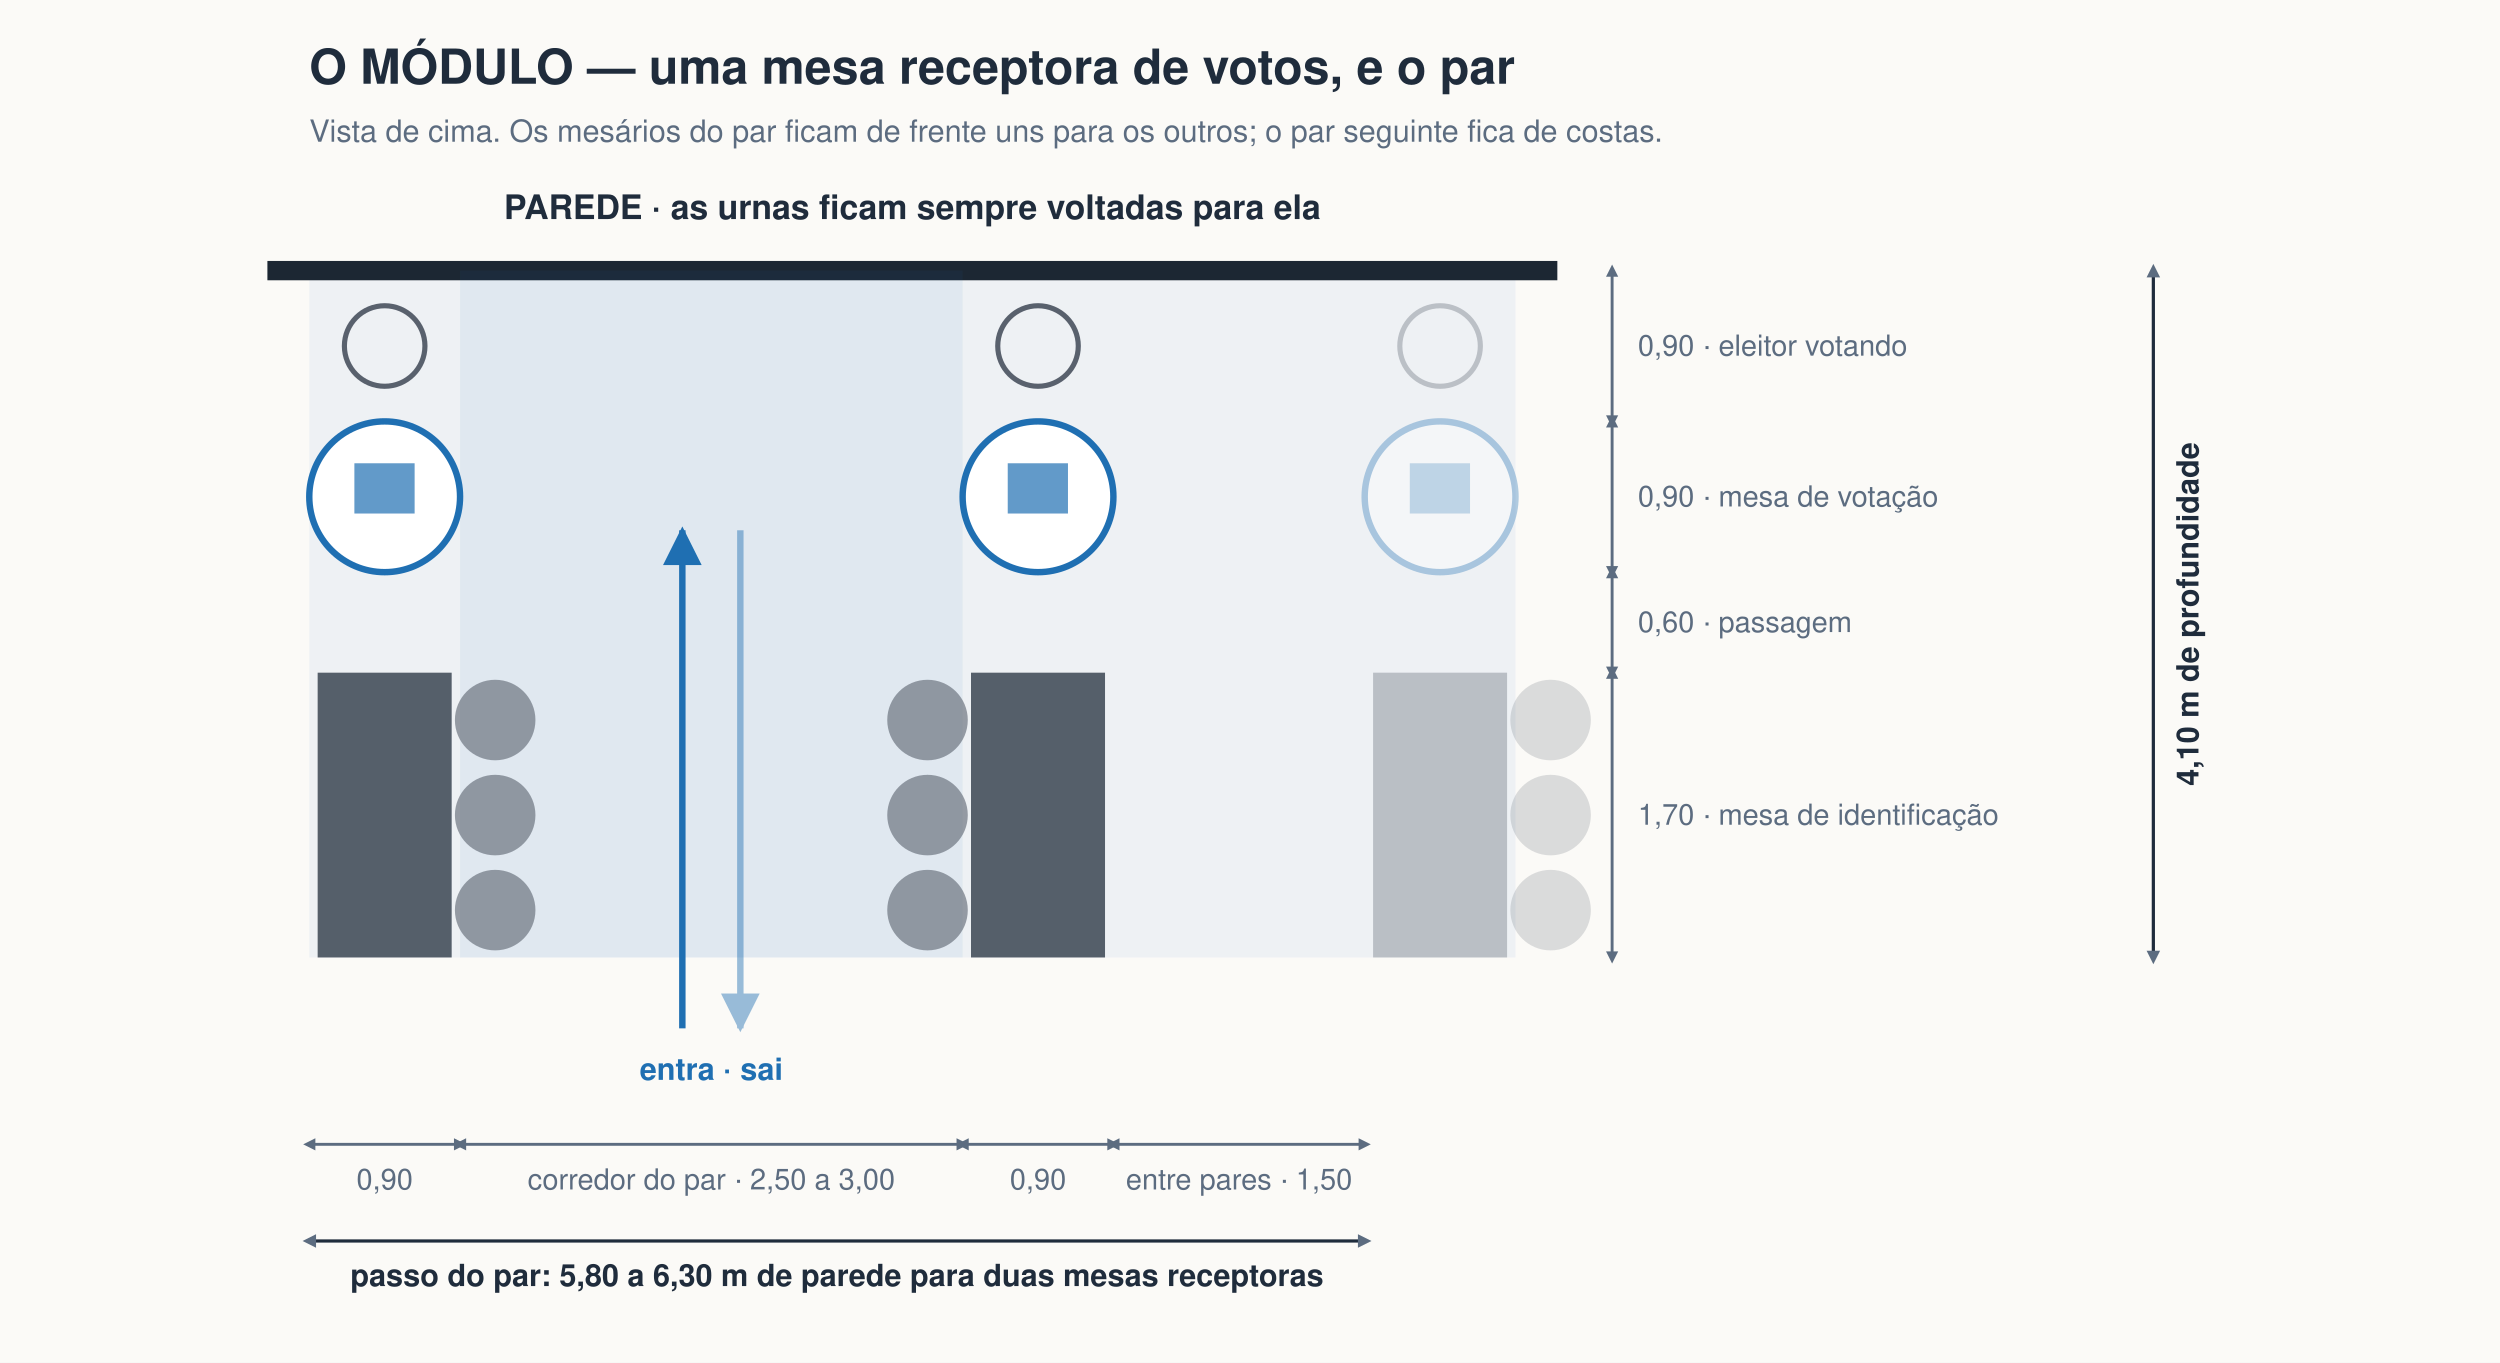
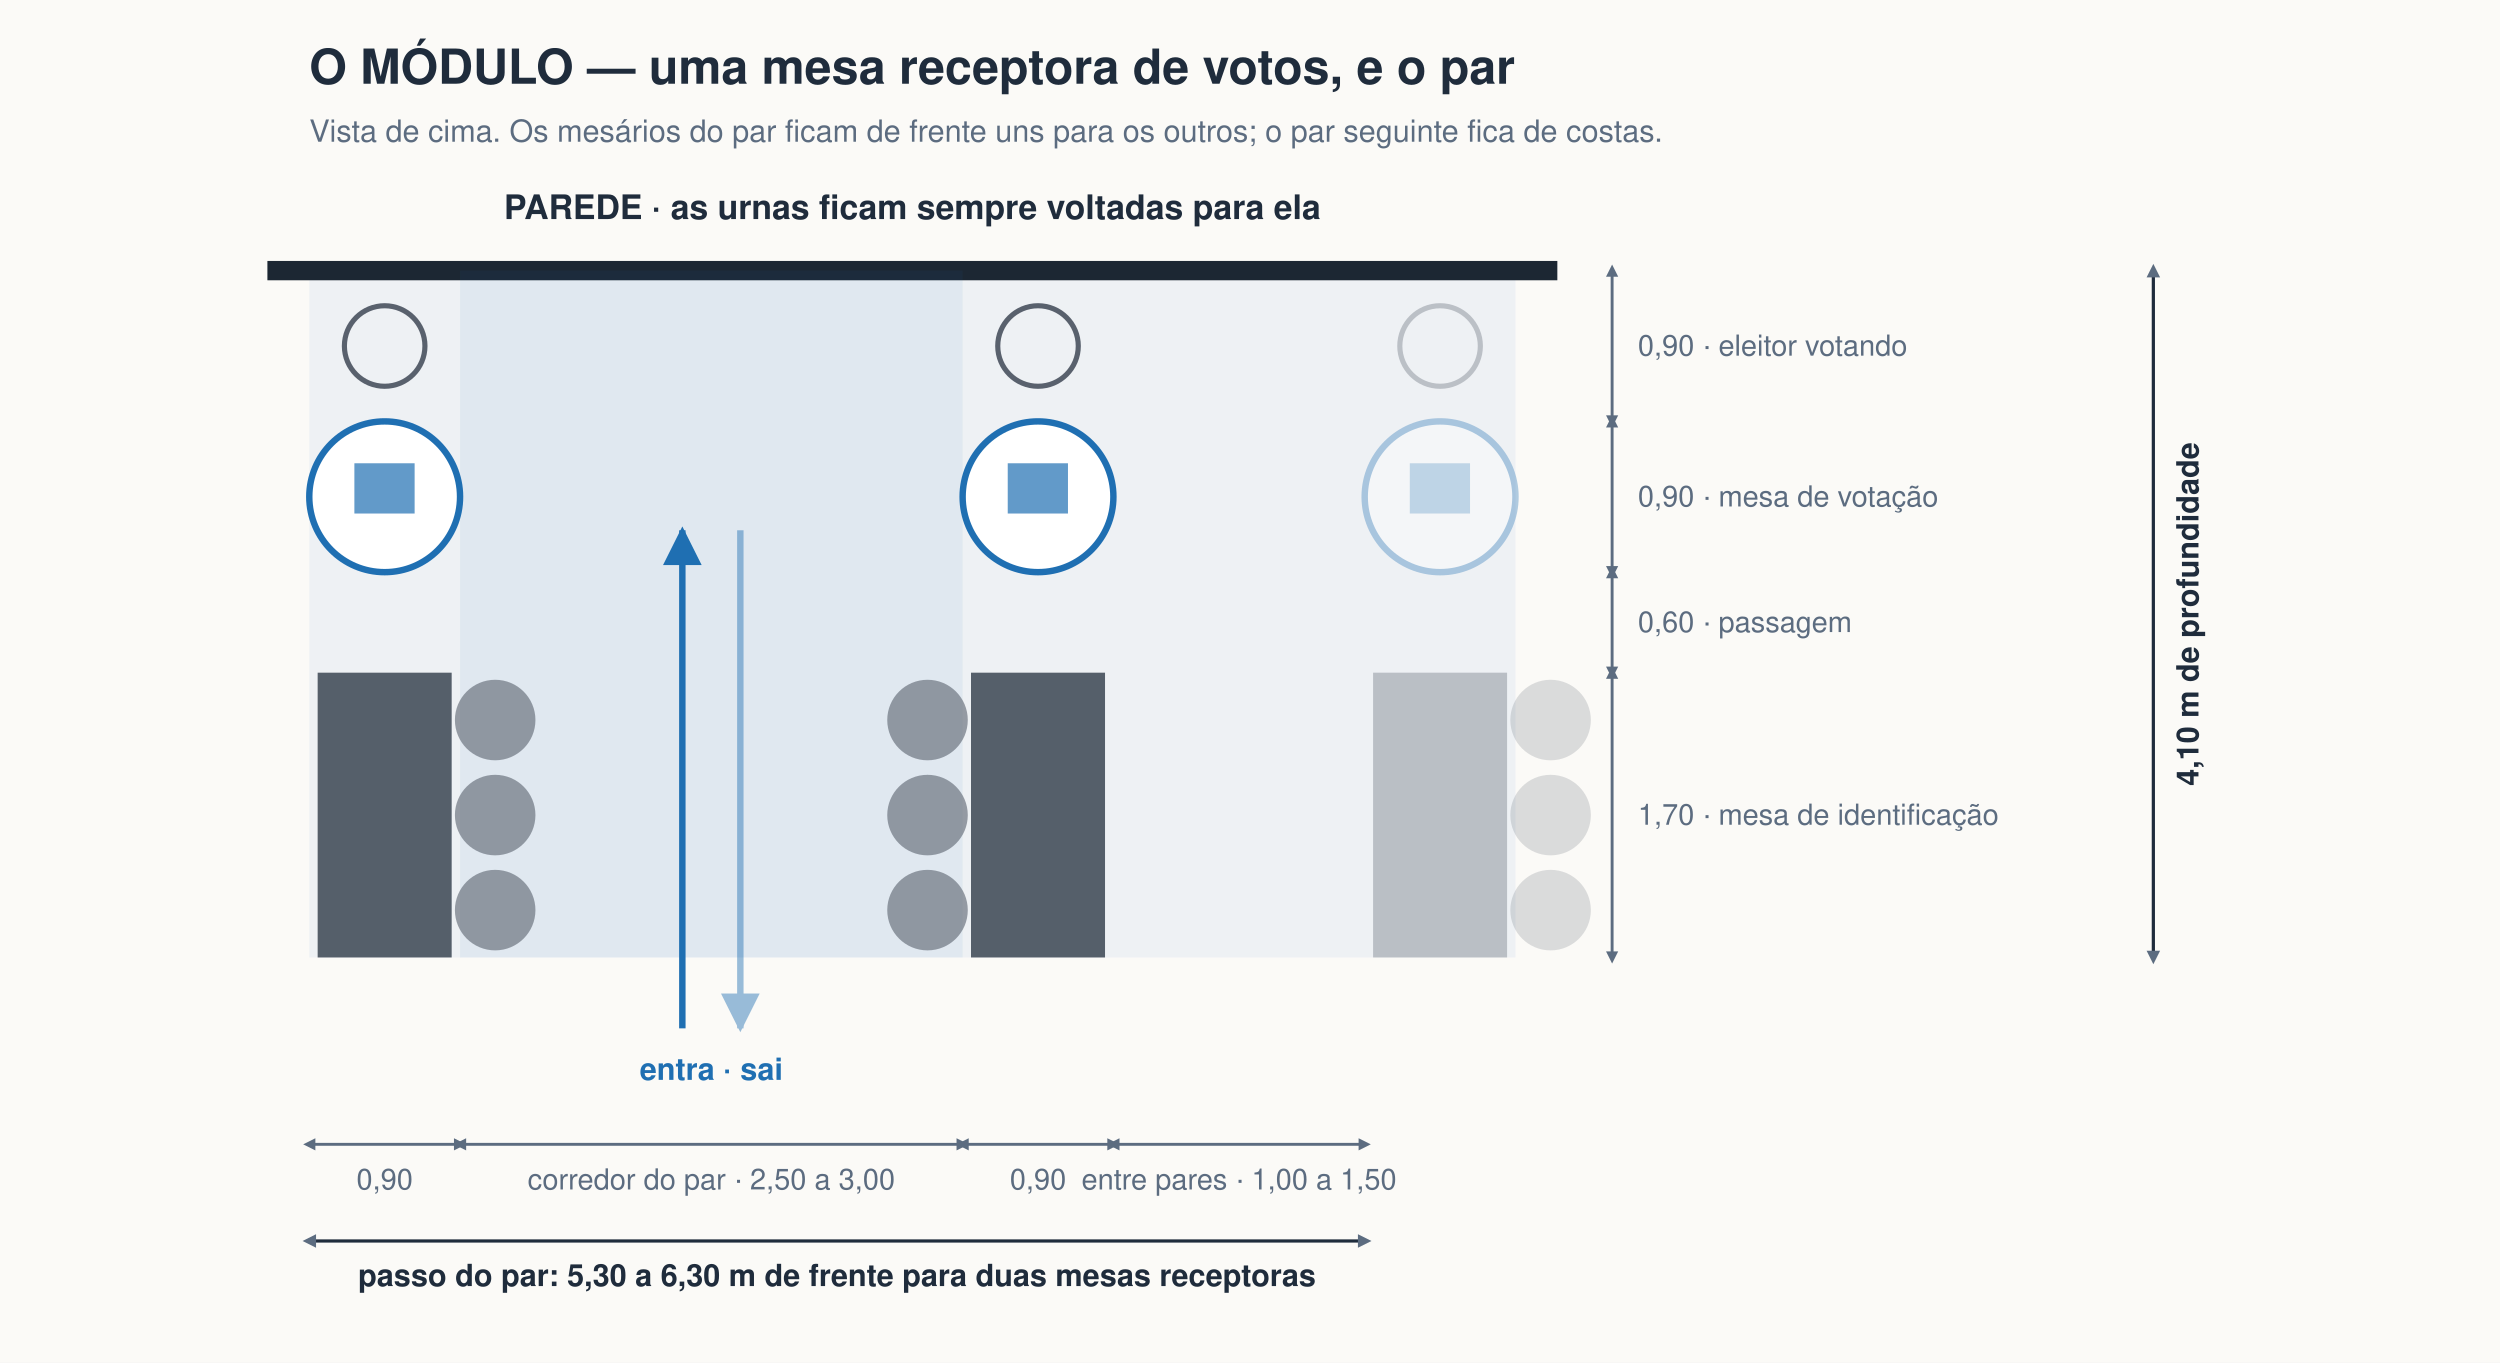
<svg xmlns="http://www.w3.org/2000/svg" viewBox="0 0 776 423" style="width:100%;height:auto" role="img" aria-label="O módulo da mesa receptora de votos, com as cotas">
  <rect x="0" y="0" width="776" height="423" fill="#fbfaf7" />
  <text x="96.0" y="26.0" font-family="ui-sans-serif,system-ui,'Segoe UI',Helvetica,Arial,sans-serif" font-size="15" fill="#1f2c3c" text-anchor="start" font-weight="700">O MÓDULO — uma mesa receptora de votos, e o par</text>
  <text x="96.0" y="44.0" font-family="ui-sans-serif,system-ui,'Segoe UI',Helvetica,Arial,sans-serif" font-size="9.5" fill="#5c6c80" text-anchor="start">Vista de cima. Os mesários do par ficam de frente uns para os outros; o par seguinte fica de costas.</text>
  <defs>
    <marker id="s2" viewBox="0 0 10 10" refX="9" refY="5" markerWidth="6" markerHeight="6" orient="auto-start-reverse">
      <path d="M0 0L10 5L0 10z" fill="#1f6fb2" />
    </marker>
    <marker id="cota" viewBox="0 0 10 10" refX="5" refY="5" markerWidth="7" markerHeight="7" orient="auto-start-reverse">
      <path d="M2 2L8 5L2 8z" fill="#5c6c80" />
    </marker>
  </defs>
  <rect x="96.0" y="84.0" width="374.4" height="213.2" fill="#eef1f4" />
  <line x1="83.0" y1="84.0" x2="483.4" y2="84.0" stroke="#1c2733" stroke-width="6" />
  <text x="283.2" y="68.0" font-family="ui-sans-serif,system-ui,'Segoe UI',Helvetica,Arial,sans-serif" font-size="10.5" fill="#1f2c3c" text-anchor="middle" font-weight="700">PAREDE · as urnas ficam sempre voltadas para ela</text>
  <rect x="142.8" y="84.0" width="156.0" height="213.2" fill="#1f6fb2" opacity=".07" />
  <g opacity="1">
    <rect x="98.6" y="208.8" width="41.6" height="88.4" fill="#3b4552" opacity=".85" />
    <circle cx="119.4" cy="154.2" r="23.4" fill="#fff" stroke="#1f6fb2" stroke-width="2" />
    <rect x="110.0" y="143.8" width="18.7" height="15.6" fill="#1f6fb2" opacity=".7" />
    <circle cx="119.4" cy="107.4" r="12.5" fill="none" stroke="#59616d" stroke-width="1.6" />
    <circle cx="153.7" cy="223.5" r="12.5" fill="#59616d" opacity=".6" />
    <circle cx="153.7" cy="253.0" r="12.5" fill="#59616d" opacity=".6" />
    <circle cx="153.7" cy="282.5" r="12.5" fill="#59616d" opacity=".6" />
  </g>
  <g opacity="1">
    <rect x="301.4" y="208.8" width="41.6" height="88.4" fill="#3b4552" opacity=".85" />
    <circle cx="322.2" cy="154.2" r="23.4" fill="#fff" stroke="#1f6fb2" stroke-width="2" />
    <rect x="312.8" y="143.8" width="18.7" height="15.6" fill="#1f6fb2" opacity=".7" />
    <circle cx="322.2" cy="107.4" r="12.5" fill="none" stroke="#59616d" stroke-width="1.6" />
    <circle cx="287.9" cy="223.5" r="12.5" fill="#59616d" opacity=".6" />
    <circle cx="287.9" cy="253.0" r="12.5" fill="#59616d" opacity=".6" />
    <circle cx="287.9" cy="282.5" r="12.5" fill="#59616d" opacity=".6" />
  </g>
  <g opacity=".34">
    <rect x="426.2" y="208.8" width="41.6" height="88.4" fill="#3b4552" opacity=".85" />
    <circle cx="447.0" cy="154.2" r="23.4" fill="#fff" stroke="#1f6fb2" stroke-width="2" />
    <rect x="437.6" y="143.8" width="18.7" height="15.6" fill="#1f6fb2" opacity=".7" />
    <circle cx="447.0" cy="107.4" r="12.5" fill="none" stroke="#59616d" stroke-width="1.6" />
    <circle cx="481.3" cy="223.5" r="12.5" fill="#59616d" opacity=".6" />
    <circle cx="481.3" cy="253.0" r="12.5" fill="#59616d" opacity=".6" />
    <circle cx="481.3" cy="282.5" r="12.5" fill="#59616d" opacity=".6" />
  </g>
  <path d="M211.8 319.2L211.8 164.6" stroke="#1f6fb2" stroke-width="2" marker-end="url(#s2)" />
  <path d="M229.8 164.6L229.8 319.2" stroke="#1f6fb2" stroke-width="2" opacity=".45" marker-end="url(#s2)" />
  <text x="220.8" y="335.2" font-family="ui-sans-serif,system-ui,'Segoe UI',Helvetica,Arial,sans-serif" font-size="9.5" fill="#1f6fb2" text-anchor="middle" font-weight="600">entra · sai</text>
  <path d="M500.4 84.0L500.4 130.8" stroke="#5c6c80" stroke-width="0.9" marker-start="url(#cota)" marker-end="url(#cota)" />
  <text x="508.4" y="110.4" font-family="ui-sans-serif,system-ui,'Segoe UI',Helvetica,Arial,sans-serif" font-size="9" fill="#5c6c80" text-anchor="start">0,90 · eleitor votando</text>
  <path d="M500.4 130.8L500.4 177.6" stroke="#5c6c80" stroke-width="0.9" marker-start="url(#cota)" marker-end="url(#cota)" />
  <text x="508.4" y="157.2" font-family="ui-sans-serif,system-ui,'Segoe UI',Helvetica,Arial,sans-serif" font-size="9" fill="#5c6c80" text-anchor="start">0,90 · mesa de votação</text>
  <path d="M500.4 177.6L500.4 208.8" stroke="#5c6c80" stroke-width="0.9" marker-start="url(#cota)" marker-end="url(#cota)" />
  <text x="508.4" y="196.2" font-family="ui-sans-serif,system-ui,'Segoe UI',Helvetica,Arial,sans-serif" font-size="9" fill="#5c6c80" text-anchor="start">0,60 · passagem</text>
  <path d="M500.4 208.8L500.4 297.2" stroke="#5c6c80" stroke-width="0.9" marker-start="url(#cota)" marker-end="url(#cota)" />
  <text x="508.4" y="256.0" font-family="ui-sans-serif,system-ui,'Segoe UI',Helvetica,Arial,sans-serif" font-size="9" fill="#5c6c80" text-anchor="start">1,70 · mesa de identificação</text>
  <path d="M668.4 84.0L668.4 297.2" stroke="#1f2c3c" stroke-width="1" marker-start="url(#cota)" marker-end="url(#cota)" />
  <text x="682.4" y="190.6" font-family="ui-sans-serif,system-ui,'Segoe UI',Helvetica,Arial,sans-serif" font-size="9.5" fill="#1f2c3c" font-weight="600" text-anchor="middle" transform="rotate(-90 682.4 190.6)">4,10 m de profundidade</text>
  <path d="M96.0 355.2L142.8 355.2" stroke="#5c6c80" stroke-width="0.9" marker-start="url(#cota)" marker-end="url(#cota)" />
  <text x="119.4" y="369.2" font-family="ui-sans-serif,system-ui,'Segoe UI',Helvetica,Arial,sans-serif" font-size="9" fill="#5c6c80" text-anchor="middle">0,90</text>
  <path d="M142.8 355.2L298.8 355.2" stroke="#5c6c80" stroke-width="0.9" marker-start="url(#cota)" marker-end="url(#cota)" />
  <text x="220.8" y="369.2" font-family="ui-sans-serif,system-ui,'Segoe UI',Helvetica,Arial,sans-serif" font-size="9" fill="#5c6c80" text-anchor="middle">corredor do par · 2,50 a 3,00</text>
  <path d="M298.8 355.2L345.6 355.2" stroke="#5c6c80" stroke-width="0.9" marker-start="url(#cota)" marker-end="url(#cota)" />
  <text x="322.2" y="369.2" font-family="ui-sans-serif,system-ui,'Segoe UI',Helvetica,Arial,sans-serif" font-size="9" fill="#5c6c80" text-anchor="middle">0,90</text>
  <path d="M345.6 355.2L423.6 355.2" stroke="#5c6c80" stroke-width="0.9" marker-start="url(#cota)" marker-end="url(#cota)" />
-   <text x="384.6" y="369.2" font-family="ui-sans-serif,system-ui,'Segoe UI',Helvetica,Arial,sans-serif" font-size="9" fill="#5c6c80" text-anchor="middle">entre pares · 1,50</text>
+   <text x="384.6" y="369.2" font-family="ui-sans-serif,system-ui,'Segoe UI',Helvetica,Arial,sans-serif" font-size="9" fill="#5c6c80" text-anchor="middle">entre pares · 1,00 a 1,50</text>
  <path d="M96.0 385.2L423.6 385.2" stroke="#1f2c3c" stroke-width="1" marker-start="url(#cota)" marker-end="url(#cota)" />
-   <text x="259.8" y="399.2" font-family="ui-sans-serif,system-ui,'Segoe UI',Helvetica,Arial,sans-serif" font-size="9.5" fill="#1f2c3c" text-anchor="middle" font-weight="600">passo do par: 5,80 a 6,30 m de parede para duas mesas receptoras</text>
+   <text x="259.8" y="399.2" font-family="ui-sans-serif,system-ui,'Segoe UI',Helvetica,Arial,sans-serif" font-size="9.5" fill="#1f2c3c" text-anchor="middle" font-weight="600">passo do par: 5,30 a 6,30 m de frente para duas mesas receptoras</text>
</svg>
